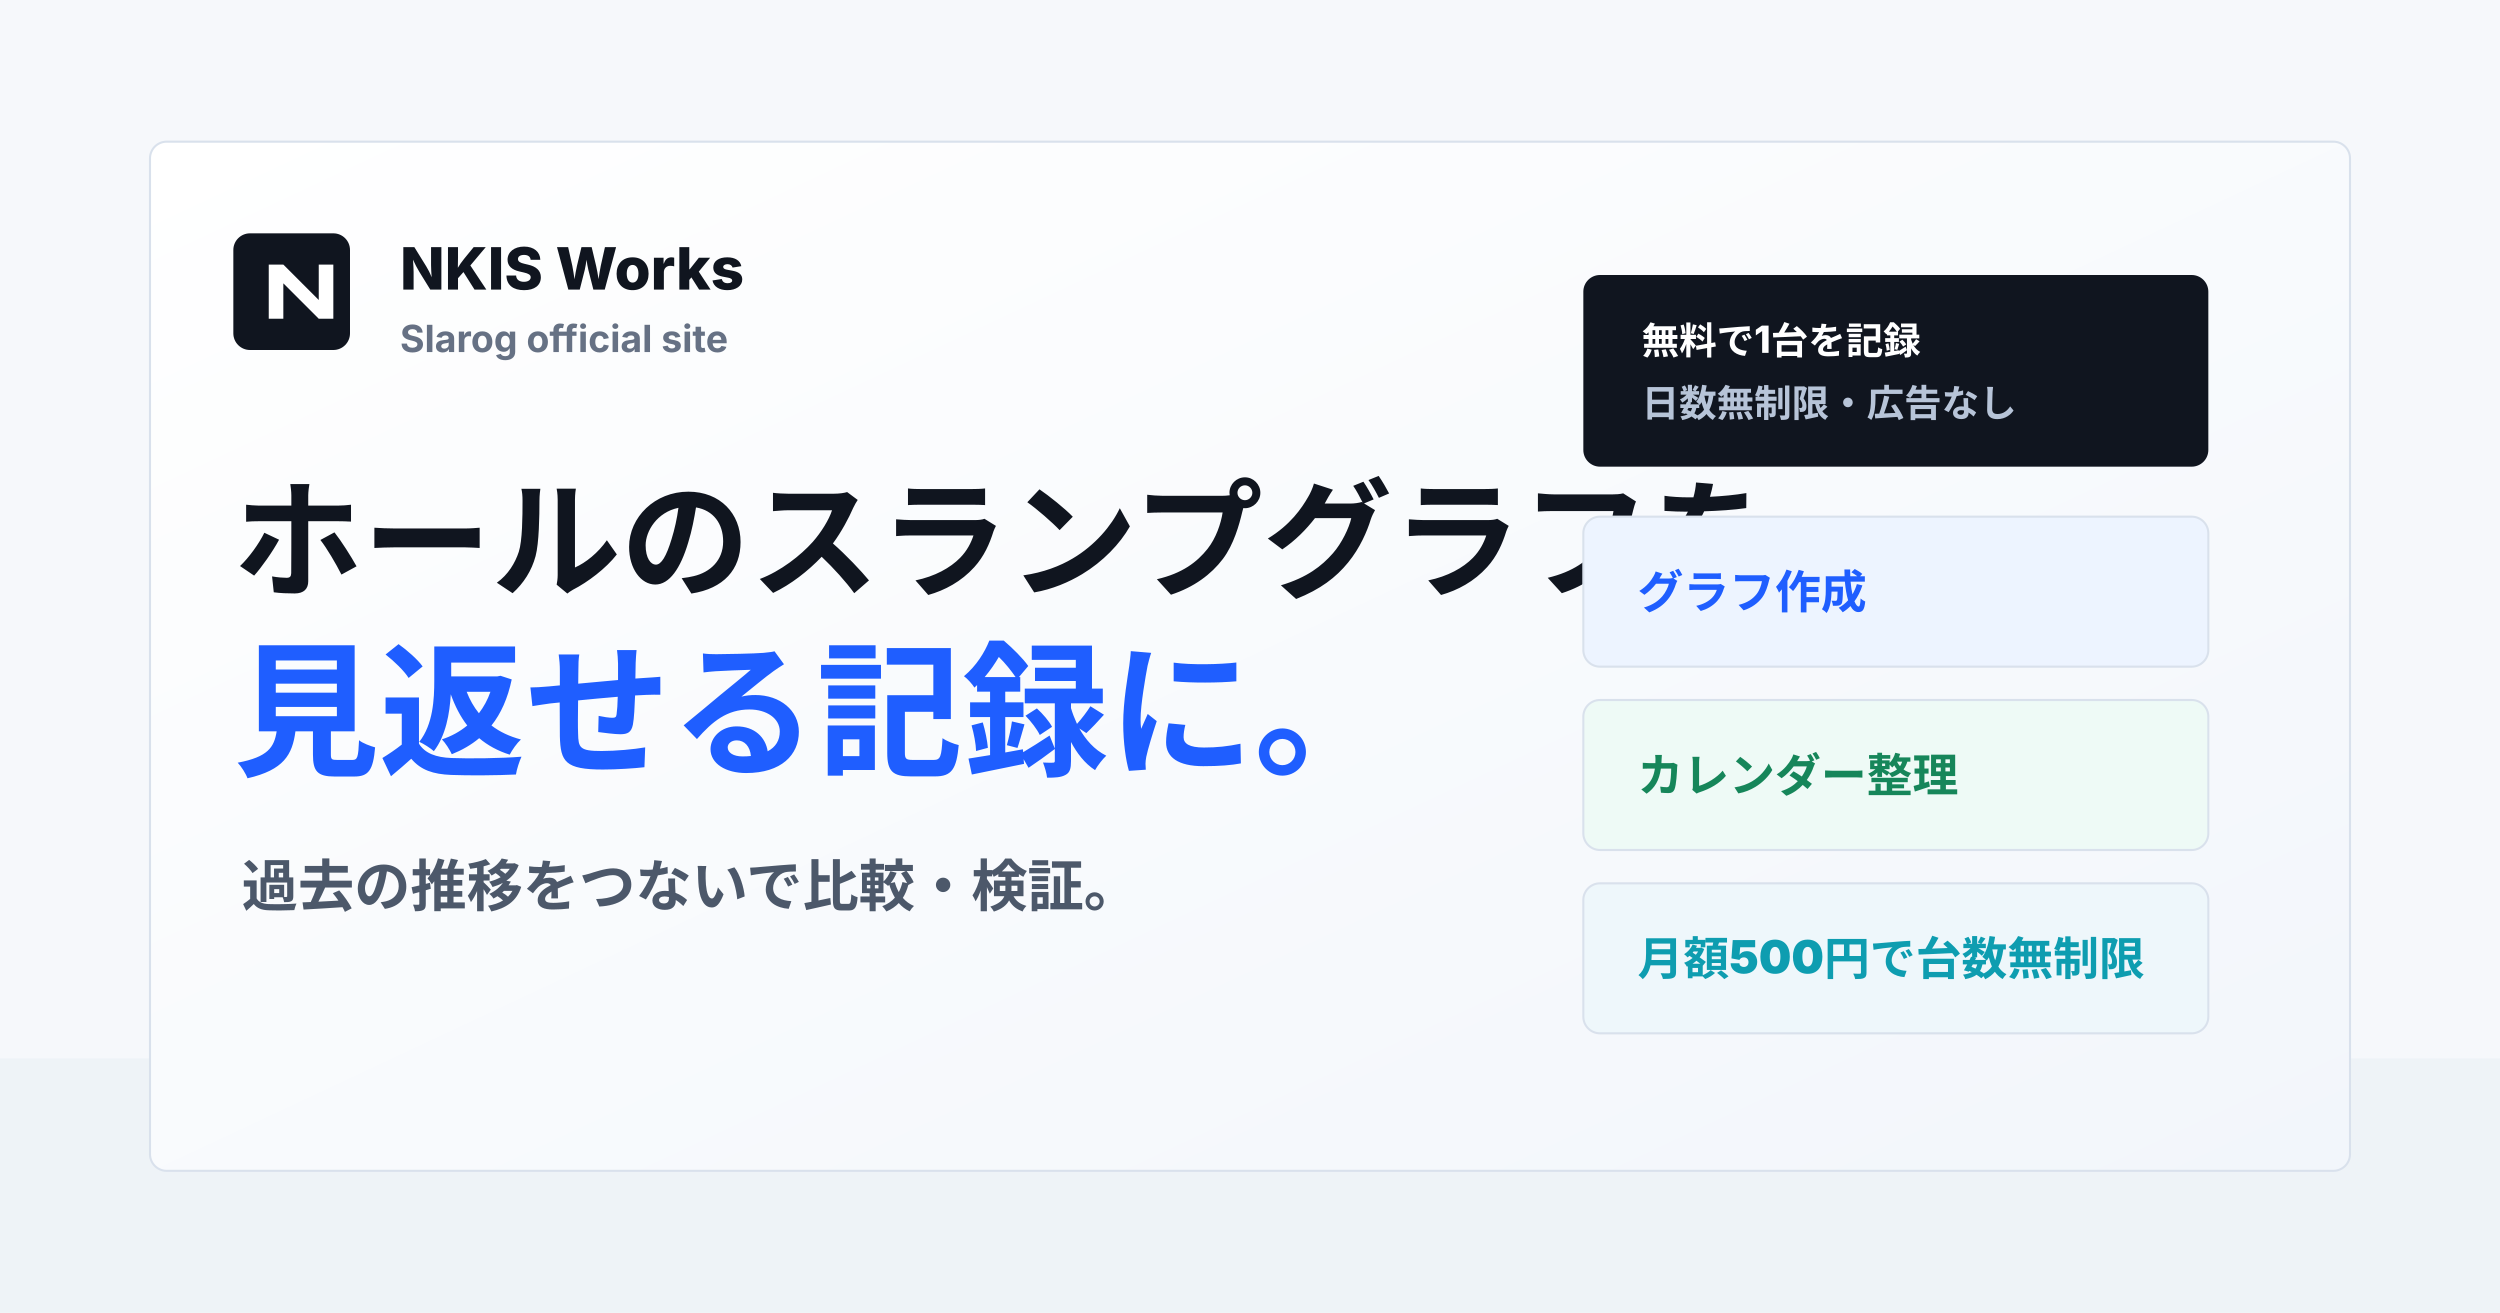
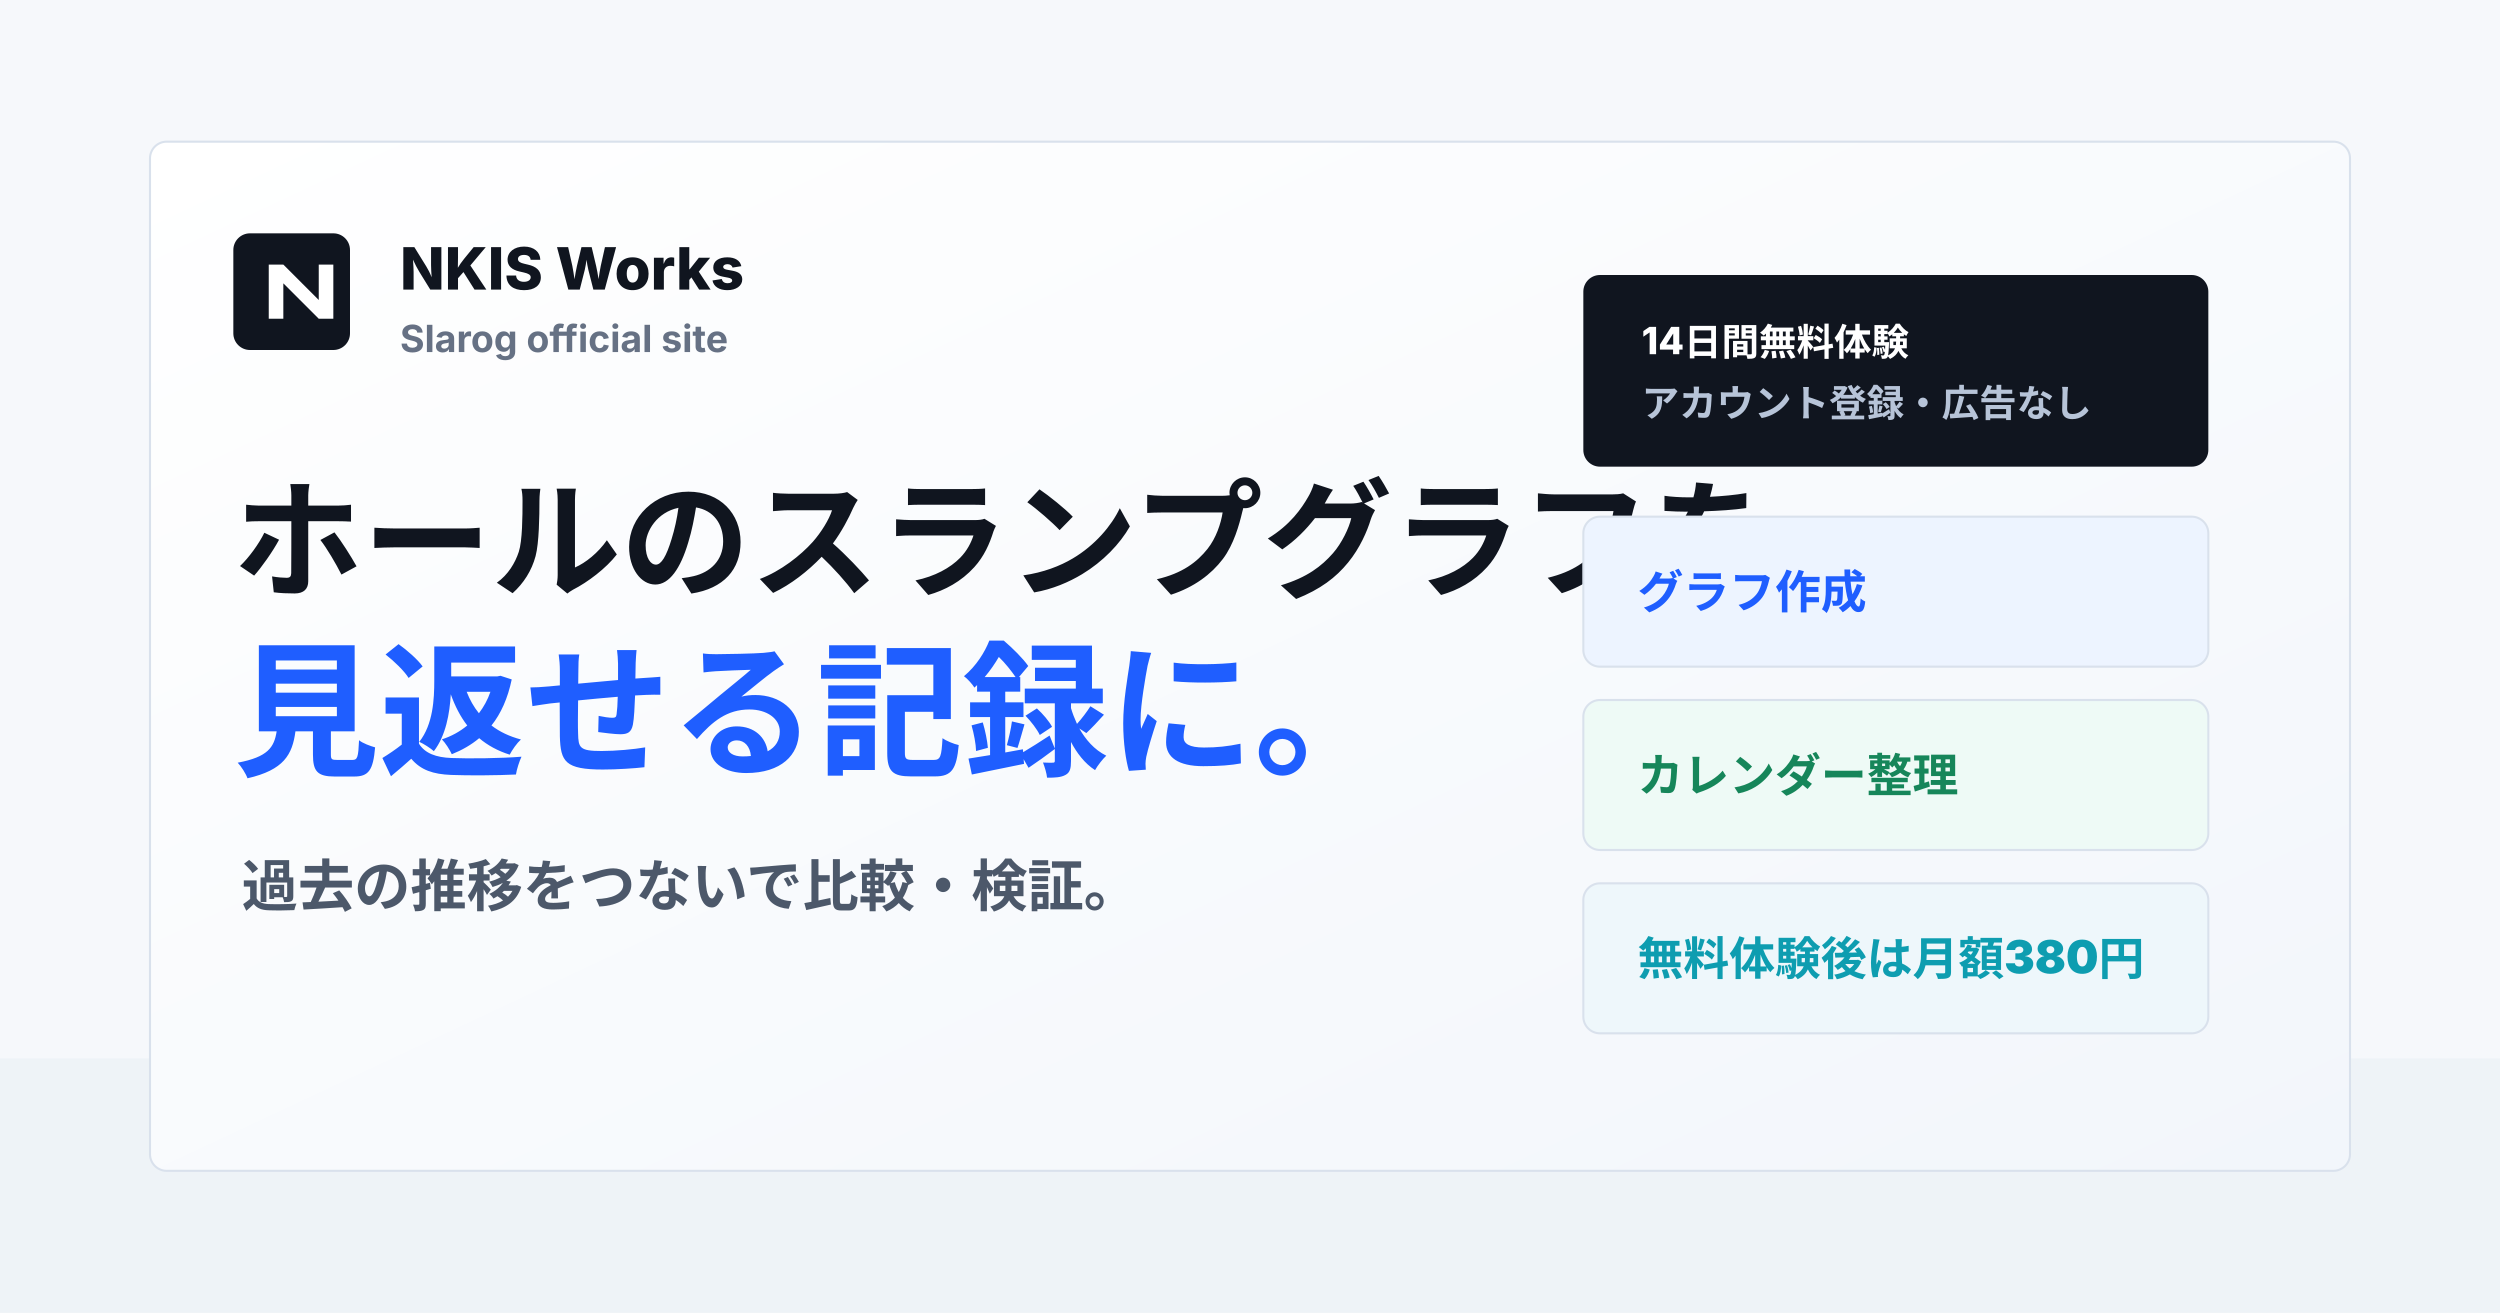
<svg xmlns="http://www.w3.org/2000/svg" viewBox="0 0 1200 630" role="img" aria-labelledby="title desc">
  <defs>
    <linearGradient id="panel" x1="0" x2="1" y1="0" y2="1">
      <stop stop-color="#ffffff" />
      <stop offset="1" stop-color="#f2f6fb" />
    </linearGradient>
    <linearGradient id="screen" x1="0" x2="0" y1="0" y2="1">
      <stop stop-color="#fbfcff" />
      <stop offset="1" stop-color="#edf3f9" />
    </linearGradient>
  </defs>
  <rect width="1200" height="630" fill="#f6f8fb" />
  <path d="M0 508H1200V630H0Z" fill="#eef3f7" />
  <rect x="72" y="68" width="1056" height="494" rx="8" fill="url(#panel)" stroke="#d9e1ec" />
  <rect x="112" y="112" width="56" height="56" rx="8" fill="#10151f" />
  <path d="M129 153V127h7l17 17v-17h7v26h-7l-17-17v17h-7Z" fill="#ffffff" />
  <text x="192" y="139" font-family="-apple-system, BlinkMacSystemFont, 'Noto Sans JP', sans-serif" font-size="28" font-weight="800" fill="#10151f">NKIS Works</text>
  <text x="192" y="169" font-family="-apple-system, BlinkMacSystemFont, 'Noto Sans JP', sans-serif" font-size="18" font-weight="700" fill="#667184">Slarog official site</text>
  <text x="112" y="282" font-family="-apple-system, BlinkMacSystemFont, 'Noto Sans JP', sans-serif" font-size="62" font-weight="900" fill="#10151f">ホールのスランプグラフを、</text>
  <text x="112" y="367" font-family="-apple-system, BlinkMacSystemFont, 'Noto Sans JP', sans-serif" font-size="70" font-weight="900" fill="#1f5eff">見返せる記録に。</text>
  <text x="116" y="435" font-family="-apple-system, BlinkMacSystemFont, 'Noto Sans JP', sans-serif" font-size="27" font-weight="600" fill="#4c586a">過去の推移をつないで比較・検証。</text>
  <g transform="translate(760 132)">
    <rect x="0" y="0" width="300" height="92" rx="8" fill="#10151f" />
-     <text x="28" y="38" font-family="-apple-system, BlinkMacSystemFont, 'Noto Sans JP', sans-serif" font-size="18" font-weight="800" fill="#ffffff">無料で1台を記録</text>
-     <text x="28" y="68" font-family="-apple-system, BlinkMacSystemFont, 'Noto Sans JP', sans-serif" font-size="18" font-weight="700" fill="#b7c4d8">日数無制限・広告なし</text>
+     <text x="28" y="38" font-family="-apple-system, BlinkMacSystemFont, 'Noto Sans JP', sans-serif" font-size="18" font-weight="800" fill="#ffffff">14日間無料体験</text>
+     <text x="28" y="68" font-family="-apple-system, BlinkMacSystemFont, 'Noto Sans JP', sans-serif" font-size="18" font-weight="700" fill="#b7c4d8">アカウント登録・広告なし</text>
    <rect x="0" y="116" width="300" height="72" rx="8" fill="#edf4ff" stroke="#d9e1ec" />
    <text x="26" y="160" font-family="-apple-system, BlinkMacSystemFont, 'Noto Sans JP', sans-serif" font-size="22" font-weight="850" fill="#1f5eff">グラフ作成</text>
    <rect x="0" y="204" width="300" height="72" rx="8" fill="#eefaf6" stroke="#d9e1ec" />
    <text x="26" y="248" font-family="-apple-system, BlinkMacSystemFont, 'Noto Sans JP', sans-serif" font-size="22" font-weight="850" fill="#16865a">カレンダー整理</text>
    <rect x="0" y="292" width="300" height="72" rx="8" fill="#eef7fb" stroke="#d9e1ec" />
-     <text x="26" y="336" font-family="-apple-system, BlinkMacSystemFont, 'Noto Sans JP', sans-serif" font-size="22" font-weight="850" fill="#0e9db0">月額500円で台数無制限</text>
+     <text x="26" y="336" font-family="-apple-system, BlinkMacSystemFont, 'Noto Sans JP', sans-serif" font-size="22" font-weight="850" fill="#0e9db0">無料体験後は月額380円</text>
  </g>
</svg>
